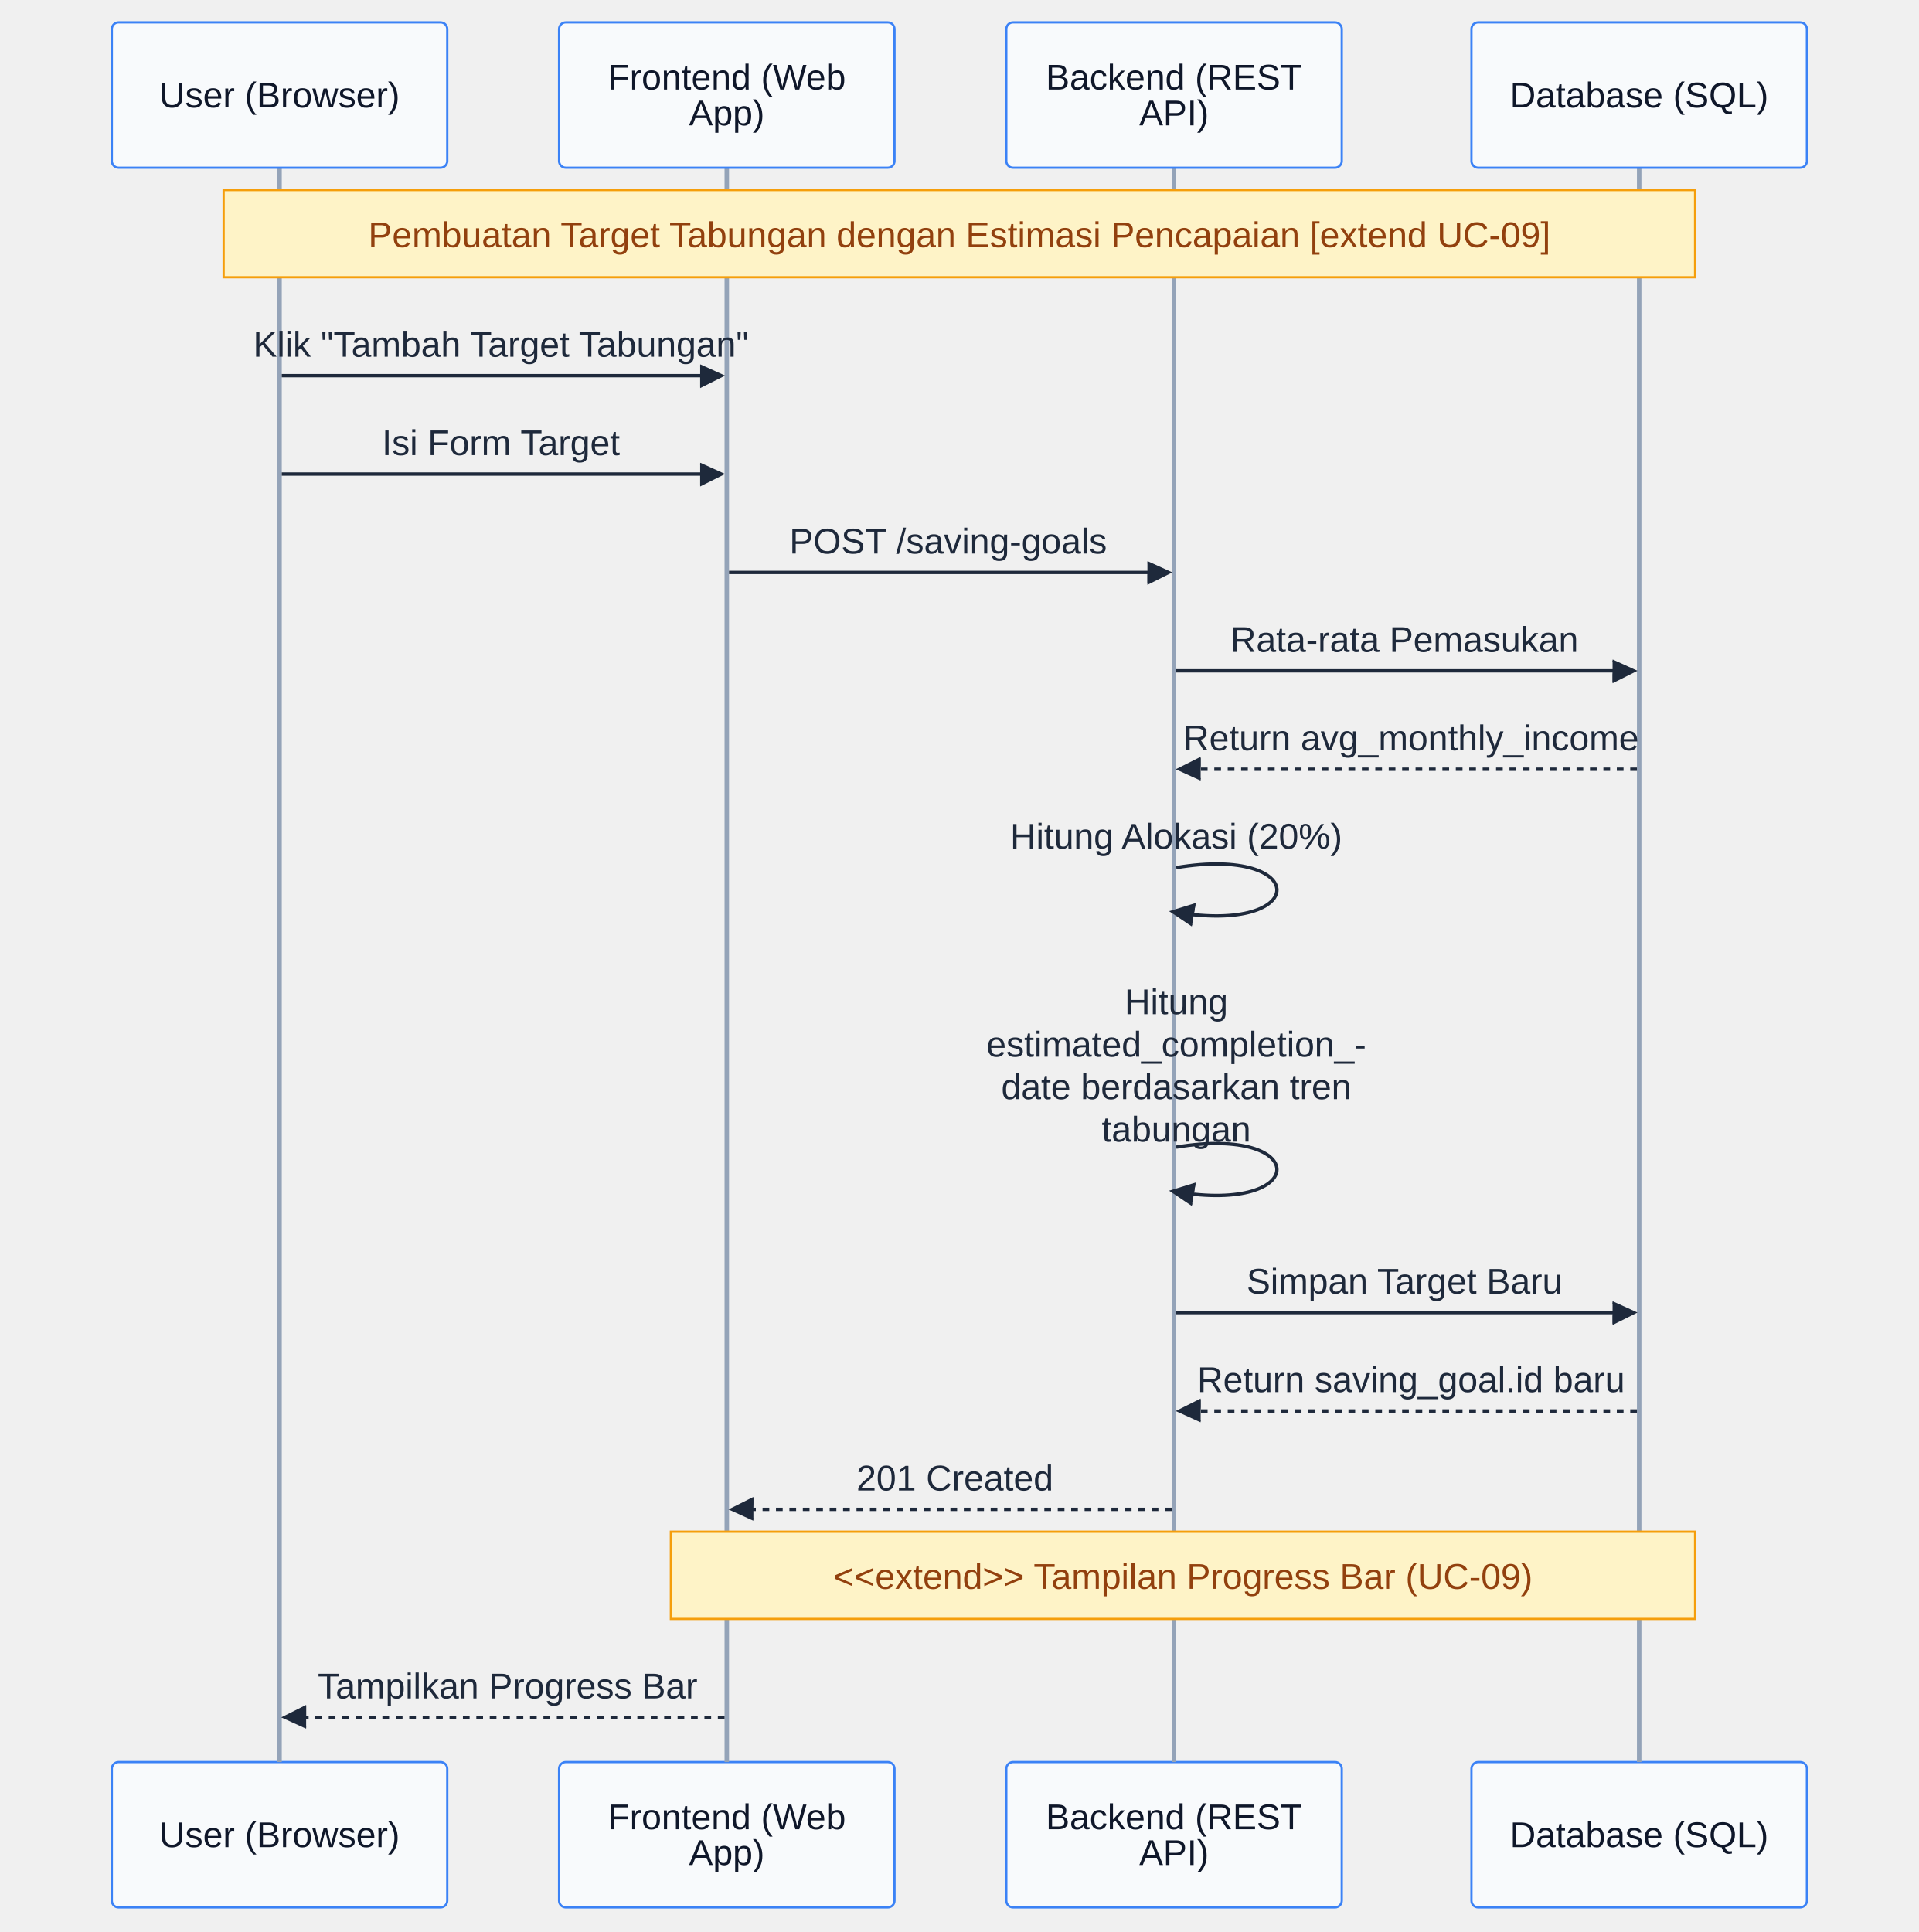
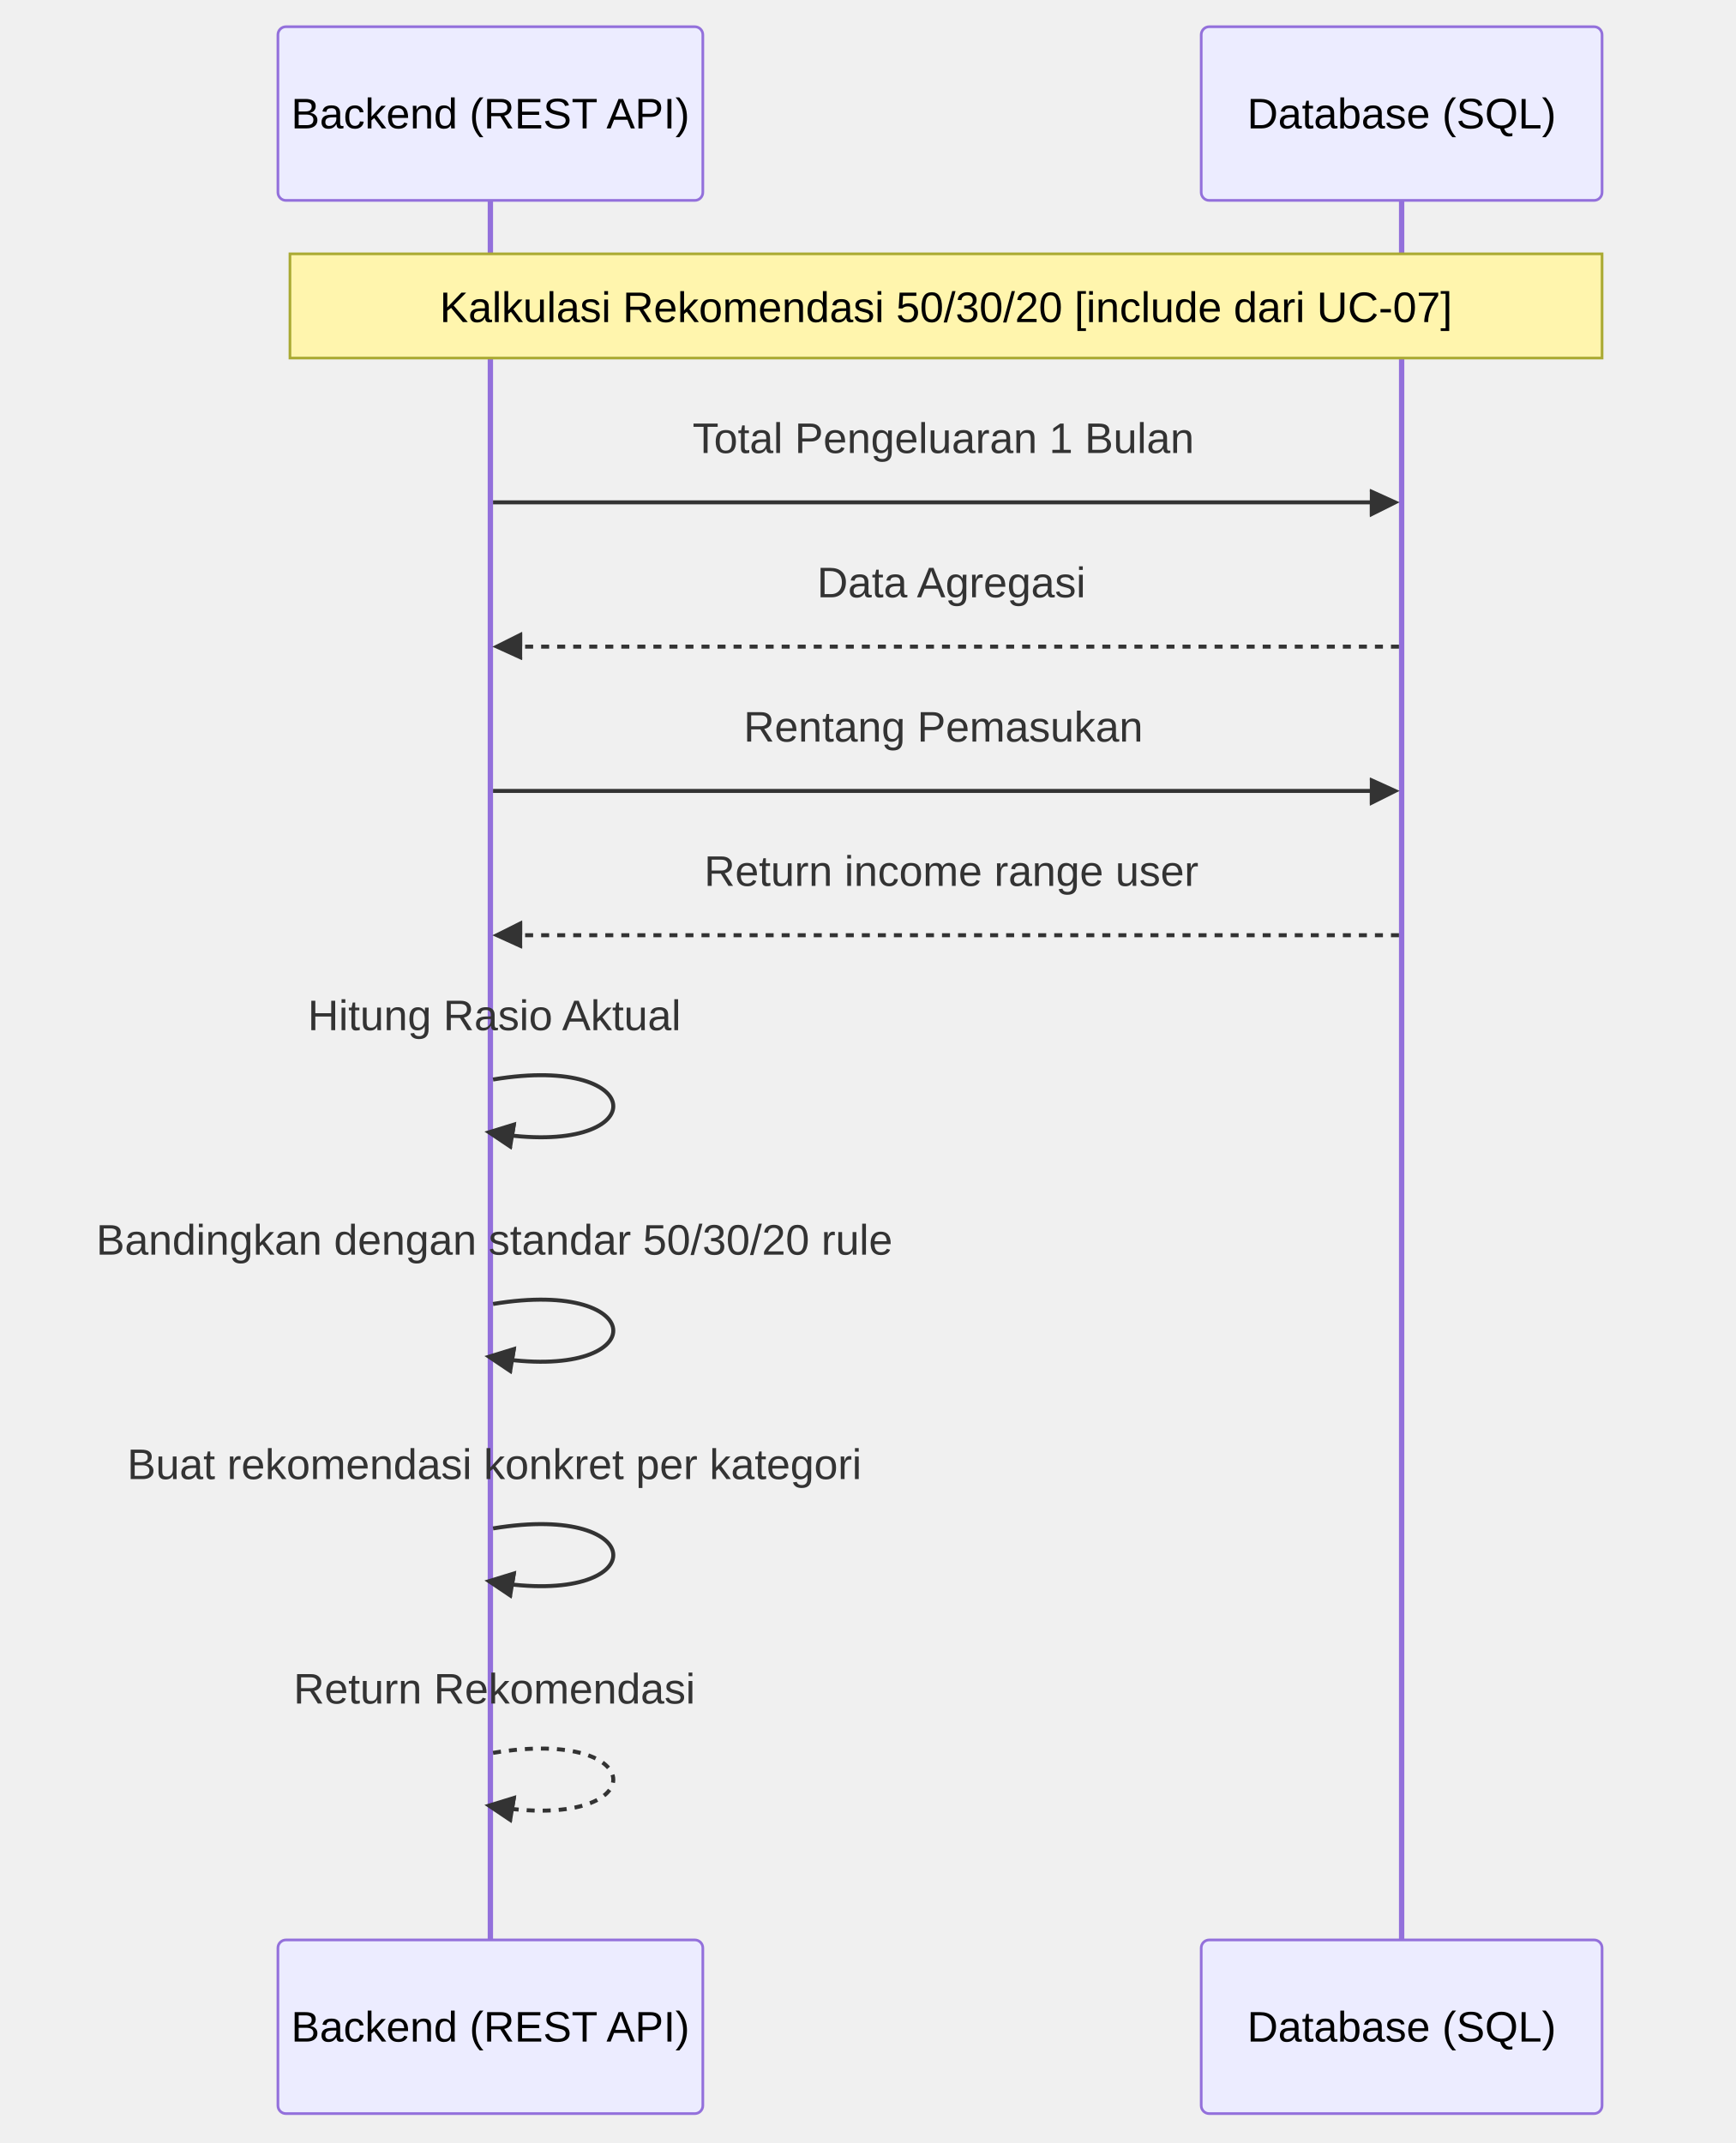
- <svg xmlns="http://www.w3.org/2000/svg" id="my-svg" width="100%" style="max-width: 858px; background-color: transparent;" viewBox="-50 -10 858 864" role="graphics-document document" aria-roledescription="sequence">
+ <svg xmlns="http://www.w3.org/2000/svg" id="my-svg" width="649.5" style="max-width: 649.5px; background-color: transparent;" viewBox="-104 -10 649.5 802" role="graphics-document document" aria-roledescription="sequence">
  <g>
-     <rect x="608" y="778" fill="#eaeaea" stroke="#666" width="150" height="65" name="DB" rx="3" ry="3" class="actor actor-bottom" />
-     <text x="683" y="810.5" dominant-baseline="central" alignment-baseline="central" class="actor actor-box" style="text-anchor: middle; font-size: 16px; font-weight: 400;">
-       <tspan x="683" dy="0">Database (SQL)</tspan>
+     <rect x="345.5" y="716" fill="#eaeaea" stroke="#666" width="150" height="65" name="DB" rx="3" ry="3" class="actor actor-bottom" />
+     <text x="420.5" y="748.5" dominant-baseline="central" alignment-baseline="central" class="actor actor-box" style="text-anchor: middle; font-size: 16px; font-weight: 400;">
+       <tspan x="420.5" dy="0">Database (SQL)</tspan>
    </text>
  </g>
  <g>
-     <rect x="400" y="778" fill="#eaeaea" stroke="#666" width="150" height="65" name="Server" rx="3" ry="3" class="actor actor-bottom" />
-     <text x="475" y="810.5" dominant-baseline="central" alignment-baseline="central" class="actor actor-box" style="text-anchor: middle; font-size: 16px; font-weight: 400;">
-       <tspan x="475" dy="-8">Backend (REST</tspan>
-     </text>
-     <text x="475" y="810.5" dominant-baseline="central" alignment-baseline="central" class="actor actor-box" style="text-anchor: middle; font-size: 16px; font-weight: 400;">
-       <tspan x="475" dy="8">API)</tspan>
+     <rect x="0" y="716" fill="#eaeaea" stroke="#666" width="159" height="65" name="Server" rx="3" ry="3" class="actor actor-bottom" />
+     <text x="79.5" y="748.5" dominant-baseline="central" alignment-baseline="central" class="actor actor-box" style="text-anchor: middle; font-size: 16px; font-weight: 400;">
+       <tspan x="79.5" dy="0">Backend (REST API)</tspan>
    </text>
  </g>
  <g>
-     <rect x="200" y="778" fill="#eaeaea" stroke="#666" width="150" height="65" name="UI" rx="3" ry="3" class="actor actor-bottom" />
-     <text x="275" y="810.5" dominant-baseline="central" alignment-baseline="central" class="actor actor-box" style="text-anchor: middle; font-size: 16px; font-weight: 400;">
-       <tspan x="275" dy="-8">Frontend (Web</tspan>
-     </text>
-     <text x="275" y="810.5" dominant-baseline="central" alignment-baseline="central" class="actor actor-box" style="text-anchor: middle; font-size: 16px; font-weight: 400;">
-       <tspan x="275" dy="8">App)</tspan>
-     </text>
-   </g>
-   <g>
-     <rect x="0" y="778" fill="#eaeaea" stroke="#666" width="150" height="65" name="User" rx="3" ry="3" class="actor actor-bottom" />
-     <text x="75" y="810.5" dominant-baseline="central" alignment-baseline="central" class="actor actor-box" style="text-anchor: middle; font-size: 16px; font-weight: 400;">
-       <tspan x="75" dy="0">User (Browser)</tspan>
-     </text>
-   </g>
-   <g>
-     <line id="actor3" x1="683" y1="65" x2="683" y2="778" class="actor-line 200" stroke-width="0.5px" stroke="#999" name="DB" data-et="life-line" data-id="DB" />
-     <g id="root-3" data-et="participant" data-type="participant" data-id="DB">
-       <rect x="608" y="0" fill="#eaeaea" stroke="#666" width="150" height="65" name="DB" rx="3" ry="3" class="actor actor-top" />
-       <text x="683" y="32.5" dominant-baseline="central" alignment-baseline="central" class="actor actor-box" style="text-anchor: middle; font-size: 16px; font-weight: 400;">
-         <tspan x="683" dy="0">Database (SQL)</tspan>
+     <line id="actor1" x1="420.5" y1="65" x2="420.5" y2="716" class="actor-line 200" stroke-width="0.5px" stroke="#999" name="DB" data-et="life-line" data-id="DB" />
+     <g id="root-1" data-et="participant" data-type="participant" data-id="DB">
+       <rect x="345.5" y="0" fill="#eaeaea" stroke="#666" width="150" height="65" name="DB" rx="3" ry="3" class="actor actor-top" />
+       <text x="420.5" y="32.5" dominant-baseline="central" alignment-baseline="central" class="actor actor-box" style="text-anchor: middle; font-size: 16px; font-weight: 400;">
+         <tspan x="420.5" dy="0">Database (SQL)</tspan>
      </text>
    </g>
  </g>
  <g>
-     <line id="actor2" x1="475" y1="65" x2="475" y2="778" class="actor-line 200" stroke-width="0.5px" stroke="#999" name="Server" data-et="life-line" data-id="Server" />
-     <g id="root-2" data-et="participant" data-type="participant" data-id="Server">
-       <rect x="400" y="0" fill="#eaeaea" stroke="#666" width="150" height="65" name="Server" rx="3" ry="3" class="actor actor-top" />
-       <text x="475" y="32.5" dominant-baseline="central" alignment-baseline="central" class="actor actor-box" style="text-anchor: middle; font-size: 16px; font-weight: 400;">
-         <tspan x="475" dy="-8">Backend (REST</tspan>
-       </text>
-       <text x="475" y="32.5" dominant-baseline="central" alignment-baseline="central" class="actor actor-box" style="text-anchor: middle; font-size: 16px; font-weight: 400;">
-         <tspan x="475" dy="8">API)</tspan>
+     <line id="actor0" x1="79.5" y1="65" x2="79.5" y2="716" class="actor-line 200" stroke-width="0.5px" stroke="#999" name="Server" data-et="life-line" data-id="Server" />
+     <g id="root-0" data-et="participant" data-type="participant" data-id="Server">
+       <rect x="0" y="0" fill="#eaeaea" stroke="#666" width="159" height="65" name="Server" rx="3" ry="3" class="actor actor-top" />
+       <text x="79.5" y="32.5" dominant-baseline="central" alignment-baseline="central" class="actor actor-box" style="text-anchor: middle; font-size: 16px; font-weight: 400;">
+         <tspan x="79.5" dy="0">Backend (REST API)</tspan>
      </text>
    </g>
  </g>
-   <g>
-     <line id="actor1" x1="275" y1="65" x2="275" y2="778" class="actor-line 200" stroke-width="0.5px" stroke="#999" name="UI" data-et="life-line" data-id="UI" />
-     <g id="root-1" data-et="participant" data-type="participant" data-id="UI">
-       <rect x="200" y="0" fill="#eaeaea" stroke="#666" width="150" height="65" name="UI" rx="3" ry="3" class="actor actor-top" />
-       <text x="275" y="32.5" dominant-baseline="central" alignment-baseline="central" class="actor actor-box" style="text-anchor: middle; font-size: 16px; font-weight: 400;">
-         <tspan x="275" dy="-8">Frontend (Web</tspan>
-       </text>
-       <text x="275" y="32.5" dominant-baseline="central" alignment-baseline="central" class="actor actor-box" style="text-anchor: middle; font-size: 16px; font-weight: 400;">
-         <tspan x="275" dy="8">App)</tspan>
-       </text>
-     </g>
-   </g>
-   <g>
-     <line id="actor0" x1="75" y1="65" x2="75" y2="778" class="actor-line 200" stroke-width="0.5px" stroke="#999" name="User" data-et="life-line" data-id="User" />
-     <g id="root-0" data-et="participant" data-type="participant" data-id="User">
-       <rect x="0" y="0" fill="#eaeaea" stroke="#666" width="150" height="65" name="User" rx="3" ry="3" class="actor actor-top" />
-       <text x="75" y="32.5" dominant-baseline="central" alignment-baseline="central" class="actor actor-box" style="text-anchor: middle; font-size: 16px; font-weight: 400;">
-         <tspan x="75" dy="0">User (Browser)</tspan>
-       </text>
-     </g>
-   </g>
-   <style>#my-svg{font-family:"trebuchet ms",verdana,arial,sans-serif;font-size:16px;fill:#333;}@keyframes edge-animation-frame{from{stroke-dashoffset:0;}}@keyframes dash{to{stroke-dashoffset:0;}}#my-svg .edge-animation-slow{stroke-dasharray:9,5!important;stroke-dashoffset:900;animation:dash 50s linear infinite;stroke-linecap:round;}#my-svg .edge-animation-fast{stroke-dasharray:9,5!important;stroke-dashoffset:900;animation:dash 20s linear infinite;stroke-linecap:round;}#my-svg .error-icon{fill:#552222;}#my-svg .error-text{fill:#552222;stroke:#552222;}#my-svg .edge-thickness-normal{stroke-width:1px;}#my-svg .edge-thickness-thick{stroke-width:3.5px;}#my-svg .edge-pattern-solid{stroke-dasharray:0;}#my-svg .edge-thickness-invisible{stroke-width:0;fill:none;}#my-svg .edge-pattern-dashed{stroke-dasharray:3;}#my-svg .edge-pattern-dotted{stroke-dasharray:2;}#my-svg .marker{fill:#64748b;stroke:#64748b;}#my-svg .marker.cross{stroke:#64748b;}#my-svg svg{font-family:"trebuchet ms",verdana,arial,sans-serif;font-size:16px;}#my-svg p{margin:0;}#my-svg .actor{stroke:#3b82f6;fill:#f8fafc;stroke-width:1;}#my-svg rect.actor.outer-path[data-look="neo"]{filter:drop-shadow(1px 2px 2px rgba(185, 185, 185, 1));}#my-svg rect.note[data-look="neo"]{stroke:#f59e0b;fill:#fef3c7;filter:drop-shadow(1px 2px 2px rgba(185, 185, 185, 1));}#my-svg text.actor&gt;tspan{fill:#0f172a;stroke:none;}#my-svg .actor-line{stroke:#94a3b8;}#my-svg .innerArc{stroke-width:1.5;stroke-dasharray:none;}#my-svg .messageLine0{stroke-width:1.5;stroke-dasharray:none;stroke:#1e293b;}#my-svg .messageLine1{stroke-width:1.5;stroke-dasharray:2,2;stroke:#1e293b;}#my-svg [id$="-arrowhead"] path{fill:#1e293b;stroke:#1e293b;}#my-svg .sequenceNumber{fill:white;}#my-svg [id$="-sequencenumber"]{fill:#1e293b;}#my-svg [id$="-crosshead"] path{fill:#1e293b;stroke:#1e293b;}#my-svg .messageText{fill:#1e293b;stroke:none;}#my-svg .labelBox{stroke:#cbd5e1;fill:#f1f5f9;filter:none;}#my-svg .labelText,#my-svg .labelText&gt;tspan{fill:#334155;stroke:none;}#my-svg .loopText,#my-svg .loopText&gt;tspan{fill:#334155;stroke:none;}#my-svg .loopLine{stroke-width:2px;stroke-dasharray:2,2;stroke:#cbd5e1;fill:#cbd5e1;}#my-svg .note{stroke:#f59e0b;fill:#fef3c7;}#my-svg .noteText,#my-svg .noteText&gt;tspan{fill:#92400e;stroke:none;font-weight:normal;}#my-svg .activation0{fill:#ede9fe;stroke:#7c3aed;}#my-svg .activation1{fill:#ede9fe;stroke:#7c3aed;}#my-svg .activation2{fill:#ede9fe;stroke:#7c3aed;}#my-svg .actorPopupMenu{position:absolute;}#my-svg .actorPopupMenuPanel{position:absolute;fill:#f8fafc;box-shadow:0px 8px 16px 0px rgba(0,0,0,0.2);filter:drop-shadow(3px 5px 2px rgb(0 0 0 / 0.4));}#my-svg .actor-man circle,#my-svg line{fill:#f8fafc;stroke-width:2px;}#my-svg g rect.rect{filter:drop-shadow(1px 2px 2px rgba(185, 185, 185, 1));stroke:#9370DB;}#my-svg .node .neo-node{stroke:#9370DB;}#my-svg [data-look="neo"].node rect,#my-svg [data-look="neo"].cluster rect,#my-svg [data-look="neo"].node polygon{stroke:#9370DB;filter:drop-shadow(1px 2px 2px rgba(185, 185, 185, 1));}#my-svg [data-look="neo"].node path{stroke:#9370DB;stroke-width:1px;}#my-svg [data-look="neo"].node .outer-path{filter:drop-shadow(1px 2px 2px rgba(185, 185, 185, 1));}#my-svg [data-look="neo"].node .neo-line path{stroke:#9370DB;filter:none;}#my-svg [data-look="neo"].node circle{stroke:#9370DB;filter:drop-shadow(1px 2px 2px rgba(185, 185, 185, 1));}#my-svg [data-look="neo"].node circle .state-start{fill:#000000;}#my-svg [data-look="neo"].icon-shape .icon{fill:#9370DB;filter:drop-shadow(1px 2px 2px rgba(185, 185, 185, 1));}#my-svg [data-look="neo"].icon-shape .icon-neo path{stroke:#9370DB;filter:drop-shadow(1px 2px 2px rgba(185, 185, 185, 1));}#my-svg :root{--mermaid-font-family:"trebuchet ms",verdana,arial,sans-serif;}</style>
+   <style>#my-svg{font-family:"trebuchet ms",verdana,arial,sans-serif;font-size:16px;fill:#333;}@keyframes edge-animation-frame{from{stroke-dashoffset:0;}}@keyframes dash{to{stroke-dashoffset:0;}}#my-svg .edge-animation-slow{stroke-dasharray:9,5!important;stroke-dashoffset:900;animation:dash 50s linear infinite;stroke-linecap:round;}#my-svg .edge-animation-fast{stroke-dasharray:9,5!important;stroke-dashoffset:900;animation:dash 20s linear infinite;stroke-linecap:round;}#my-svg .error-icon{fill:#552222;}#my-svg .error-text{fill:#552222;stroke:#552222;}#my-svg .edge-thickness-normal{stroke-width:1px;}#my-svg .edge-thickness-thick{stroke-width:3.5px;}#my-svg .edge-pattern-solid{stroke-dasharray:0;}#my-svg .edge-thickness-invisible{stroke-width:0;fill:none;}#my-svg .edge-pattern-dashed{stroke-dasharray:3;}#my-svg .edge-pattern-dotted{stroke-dasharray:2;}#my-svg .marker{fill:#333333;stroke:#333333;}#my-svg .marker.cross{stroke:#333333;}#my-svg svg{font-family:"trebuchet ms",verdana,arial,sans-serif;font-size:16px;}#my-svg p{margin:0;}#my-svg .actor{stroke:#9370DB;fill:#ECECFF;stroke-width:1;}#my-svg rect.actor.outer-path[data-look="neo"]{filter:drop-shadow(1px 2px 2px rgba(185, 185, 185, 1));}#my-svg rect.note[data-look="neo"]{stroke:#aaaa33;fill:#fff5ad;filter:drop-shadow(1px 2px 2px rgba(185, 185, 185, 1));}#my-svg text.actor&gt;tspan{fill:black;stroke:none;}#my-svg .actor-line{stroke:#9370DB;}#my-svg .innerArc{stroke-width:1.5;stroke-dasharray:none;}#my-svg .messageLine0{stroke-width:1.5;stroke-dasharray:none;stroke:#333;}#my-svg .messageLine1{stroke-width:1.5;stroke-dasharray:2,2;stroke:#333;}#my-svg [id$="-arrowhead"] path{fill:#333;stroke:#333;}#my-svg .sequenceNumber{fill:white;}#my-svg [id$="-sequencenumber"]{fill:#333;}#my-svg [id$="-crosshead"] path{fill:#333;stroke:#333;}#my-svg .messageText{fill:#333;stroke:none;}#my-svg .labelBox{stroke:#9370DB;fill:#ECECFF;filter:none;}#my-svg .labelText,#my-svg .labelText&gt;tspan{fill:black;stroke:none;}#my-svg .loopText,#my-svg .loopText&gt;tspan{fill:#991b1b;stroke:none;}#my-svg .loopLine{stroke-width:2px;stroke-dasharray:2,2;stroke:#9370DB;fill:#9370DB;}#my-svg .note{stroke:#aaaa33;fill:#fff5ad;}#my-svg .noteText,#my-svg .noteText&gt;tspan{fill:black;stroke:none;font-weight:normal;}#my-svg .activation0{fill:#f4f4f4;stroke:#666;}#my-svg .activation1{fill:#f4f4f4;stroke:#666;}#my-svg .activation2{fill:#f4f4f4;stroke:#666;}#my-svg .actorPopupMenu{position:absolute;}#my-svg .actorPopupMenuPanel{position:absolute;fill:#ECECFF;box-shadow:0px 8px 16px 0px rgba(0,0,0,0.2);filter:drop-shadow(3px 5px 2px rgb(0 0 0 / 0.4));}#my-svg .actor-man circle,#my-svg line{fill:#ECECFF;stroke-width:2px;}#my-svg g rect.rect{filter:drop-shadow(1px 2px 2px rgba(185, 185, 185, 1));stroke:#9370DB;}#my-svg .node .neo-node{stroke:#9370DB;}#my-svg [data-look="neo"].node rect,#my-svg [data-look="neo"].cluster rect,#my-svg [data-look="neo"].node polygon{stroke:#9370DB;filter:drop-shadow(1px 2px 2px rgba(185, 185, 185, 1));}#my-svg [data-look="neo"].node path{stroke:#9370DB;stroke-width:1px;}#my-svg [data-look="neo"].node .outer-path{filter:drop-shadow(1px 2px 2px rgba(185, 185, 185, 1));}#my-svg [data-look="neo"].node .neo-line path{stroke:#9370DB;filter:none;}#my-svg [data-look="neo"].node circle{stroke:#9370DB;filter:drop-shadow(1px 2px 2px rgba(185, 185, 185, 1));}#my-svg [data-look="neo"].node circle .state-start{fill:#000000;}#my-svg [data-look="neo"].icon-shape .icon{fill:#9370DB;filter:drop-shadow(1px 2px 2px rgba(185, 185, 185, 1));}#my-svg [data-look="neo"].icon-shape .icon-neo path{stroke:#9370DB;filter:drop-shadow(1px 2px 2px rgba(185, 185, 185, 1));}#my-svg :root{--mermaid-font-family:"trebuchet ms",verdana,arial,sans-serif;}</style>
  <g />
  <defs>
    <symbol id="my-svg-computer" width="24" height="24">
      <path transform="scale(.5)" d="M2 2v13h20v-13h-20zm18 11h-16v-9h16v9zm-10.228 6l.466-1h3.524l.467 1h-4.457zm14.228 3h-24l2-6h2.104l-1.33 4h18.45l-1.297-4h2.073l2 6zm-5-10h-14v-7h14v7z" />
    </symbol>
  </defs>
  <defs>
    <symbol id="my-svg-database" fill-rule="evenodd" clip-rule="evenodd">
      <path transform="scale(.5)" d="M12.258.001l.256.004.255.005.253.008.251.01.249.012.247.015.246.016.242.019.241.02.239.023.236.024.233.027.231.028.229.031.225.032.223.034.22.036.217.038.214.04.211.041.208.043.205.045.201.046.198.048.194.05.191.051.187.053.183.054.18.056.175.057.172.059.168.06.163.061.16.063.155.064.15.066.074.033.073.033.071.034.07.034.069.035.068.035.067.035.066.035.064.036.064.036.062.036.06.036.06.037.058.037.058.037.055.038.055.038.053.038.052.038.051.039.05.039.048.039.047.039.045.04.044.04.043.04.041.04.04.041.039.041.037.041.036.041.034.041.033.042.032.042.03.042.029.042.027.042.026.043.024.043.023.043.021.043.02.043.018.044.017.043.015.044.013.044.012.044.011.045.009.044.007.045.006.045.004.045.002.045.001.045v17l-.001.045-.002.045-.004.045-.006.045-.007.045-.009.044-.011.045-.012.044-.013.044-.015.044-.017.043-.018.044-.02.043-.021.043-.023.043-.024.043-.026.043-.027.042-.029.042-.03.042-.032.042-.033.042-.034.041-.036.041-.037.041-.039.041-.04.041-.041.04-.043.04-.044.04-.045.04-.047.039-.048.039-.05.039-.051.039-.052.038-.053.038-.055.038-.055.038-.058.037-.058.037-.06.037-.06.036-.062.036-.064.036-.064.036-.066.035-.067.035-.068.035-.069.035-.07.034-.071.034-.073.033-.074.033-.15.066-.155.064-.16.063-.163.061-.168.06-.172.059-.175.057-.18.056-.183.054-.187.053-.191.051-.194.05-.198.048-.201.046-.205.045-.208.043-.211.041-.214.04-.217.038-.22.036-.223.034-.225.032-.229.031-.231.028-.233.027-.236.024-.239.023-.241.02-.242.019-.246.016-.247.015-.249.012-.251.01-.253.008-.255.005-.256.004-.258.001-.258-.001-.256-.004-.255-.005-.253-.008-.251-.01-.249-.012-.247-.015-.245-.016-.243-.019-.241-.02-.238-.023-.236-.024-.234-.027-.231-.028-.228-.031-.226-.032-.223-.034-.22-.036-.217-.038-.214-.04-.211-.041-.208-.043-.204-.045-.201-.046-.198-.048-.195-.05-.19-.051-.187-.053-.184-.054-.179-.056-.176-.057-.172-.059-.167-.06-.164-.061-.159-.063-.155-.064-.151-.066-.074-.033-.072-.033-.072-.034-.07-.034-.069-.035-.068-.035-.067-.035-.066-.035-.064-.036-.063-.036-.062-.036-.061-.036-.06-.037-.058-.037-.057-.037-.056-.038-.055-.038-.053-.038-.052-.038-.051-.039-.049-.039-.049-.039-.046-.039-.046-.04-.044-.04-.043-.04-.041-.04-.04-.041-.039-.041-.037-.041-.036-.041-.034-.041-.033-.042-.032-.042-.03-.042-.029-.042-.027-.042-.026-.043-.024-.043-.023-.043-.021-.043-.02-.043-.018-.044-.017-.043-.015-.044-.013-.044-.012-.044-.011-.045-.009-.044-.007-.045-.006-.045-.004-.045-.002-.045-.001-.045v-17l.001-.045.002-.045.004-.045.006-.045.007-.045.009-.044.011-.045.012-.044.013-.044.015-.044.017-.043.018-.044.02-.043.021-.043.023-.043.024-.043.026-.043.027-.042.029-.042.03-.042.032-.042.033-.042.034-.041.036-.041.037-.041.039-.041.04-.041.041-.04.043-.04.044-.04.046-.04.046-.039.049-.039.049-.039.051-.039.052-.038.053-.038.055-.038.056-.038.057-.037.058-.037.06-.037.061-.036.062-.036.063-.036.064-.036.066-.035.067-.035.068-.035.069-.035.07-.034.072-.034.072-.033.074-.033.151-.066.155-.064.159-.063.164-.061.167-.06.172-.059.176-.057.179-.056.184-.054.187-.053.19-.051.195-.05.198-.048.201-.046.204-.045.208-.043.211-.041.214-.04.217-.038.22-.036.223-.034.226-.032.228-.031.231-.028.234-.027.236-.024.238-.023.241-.02.243-.019.245-.016.247-.015.249-.012.251-.01.253-.008.255-.005.256-.004.258-.001.258.001zm-9.258 20.499v.01l.001.021.003.021.004.022.005.021.006.022.007.022.009.023.01.022.011.023.012.023.013.023.015.023.016.024.017.023.018.024.019.024.021.024.022.025.023.024.024.025.052.049.056.05.061.051.066.051.07.051.075.051.079.052.084.052.088.052.092.052.097.052.102.051.105.052.11.052.114.051.119.051.123.051.127.05.131.05.135.05.139.048.144.049.147.047.152.047.155.047.16.045.163.045.167.043.171.043.176.041.178.041.183.039.187.039.19.037.194.035.197.035.202.033.204.031.209.03.212.029.216.027.219.025.222.024.226.021.23.02.233.018.236.016.24.015.243.012.246.01.249.008.253.005.256.004.259.001.26-.001.257-.004.254-.005.25-.008.247-.011.244-.012.241-.014.237-.016.233-.018.231-.021.226-.021.224-.024.22-.026.216-.027.212-.028.21-.031.205-.031.202-.034.198-.034.194-.036.191-.037.187-.039.183-.04.179-.04.175-.042.172-.043.168-.044.163-.045.16-.046.155-.046.152-.047.148-.048.143-.049.139-.049.136-.05.131-.05.126-.05.123-.051.118-.052.114-.051.11-.052.106-.052.101-.052.096-.052.092-.052.088-.053.083-.051.079-.052.074-.052.07-.051.065-.051.06-.051.056-.05.051-.05.023-.024.023-.025.021-.024.02-.024.019-.024.018-.024.017-.024.015-.023.014-.024.013-.023.012-.023.01-.023.01-.022.008-.022.006-.022.006-.022.004-.022.004-.021.001-.021.001-.021v-4.127l-.077.055-.08.053-.083.054-.085.053-.087.052-.09.052-.093.051-.095.05-.097.05-.1.049-.102.049-.105.048-.106.047-.109.047-.111.046-.114.045-.115.045-.118.044-.12.043-.122.042-.124.042-.126.041-.128.04-.13.04-.132.038-.134.038-.135.037-.138.037-.139.035-.142.035-.143.034-.144.033-.147.032-.148.031-.15.03-.151.03-.153.029-.154.027-.156.027-.158.026-.159.025-.161.024-.162.023-.163.022-.165.021-.166.02-.167.019-.169.018-.169.017-.171.016-.173.015-.173.014-.175.013-.175.012-.177.011-.178.01-.179.008-.179.008-.181.006-.182.005-.182.004-.184.003-.184.002h-.37l-.184-.002-.184-.003-.182-.004-.182-.005-.181-.006-.179-.008-.179-.008-.178-.01-.176-.011-.176-.012-.175-.013-.173-.014-.172-.015-.171-.016-.17-.017-.169-.018-.167-.019-.166-.02-.165-.021-.163-.022-.162-.023-.161-.024-.159-.025-.157-.026-.156-.027-.155-.027-.153-.029-.151-.03-.15-.03-.148-.031-.146-.032-.145-.033-.143-.034-.141-.035-.14-.035-.137-.037-.136-.037-.134-.038-.132-.038-.13-.04-.128-.04-.126-.041-.124-.042-.122-.042-.12-.044-.117-.043-.116-.045-.113-.045-.112-.046-.109-.047-.106-.047-.105-.048-.102-.049-.1-.049-.097-.05-.095-.05-.093-.052-.09-.051-.087-.052-.085-.053-.083-.054-.08-.054-.077-.054v4.127zm0-5.654v.011l.001.021.003.021.004.021.005.022.006.022.007.022.009.022.01.022.011.023.012.023.013.023.015.024.016.023.017.024.018.024.019.024.021.024.022.024.023.025.024.024.052.05.056.05.061.05.066.051.07.051.075.052.079.051.084.052.088.052.092.052.097.052.102.052.105.052.11.051.114.051.119.052.123.05.127.051.131.05.135.049.139.049.144.048.147.048.152.047.155.046.16.045.163.045.167.044.171.042.176.042.178.04.183.04.187.038.19.037.194.036.197.034.202.033.204.032.209.03.212.028.216.027.219.025.222.024.226.022.23.02.233.018.236.016.24.014.243.012.246.01.249.008.253.006.256.003.259.001.26-.001.257-.003.254-.006.25-.008.247-.01.244-.012.241-.015.237-.016.233-.018.231-.02.226-.022.224-.024.22-.025.216-.027.212-.029.21-.03.205-.032.202-.033.198-.035.194-.036.191-.037.187-.039.183-.039.179-.041.175-.042.172-.043.168-.044.163-.045.16-.045.155-.047.152-.047.148-.048.143-.048.139-.05.136-.049.131-.05.126-.051.123-.051.118-.051.114-.052.11-.052.106-.052.101-.052.096-.052.092-.052.088-.052.083-.052.079-.052.074-.051.07-.052.065-.051.06-.05.056-.051.051-.049.023-.025.023-.024.021-.025.02-.024.019-.024.018-.024.017-.024.015-.023.014-.023.013-.024.012-.022.01-.023.01-.023.008-.022.006-.022.006-.022.004-.021.004-.022.001-.021.001-.021v-4.139l-.077.054-.08.054-.083.054-.085.052-.087.053-.09.051-.093.051-.095.051-.097.05-.1.049-.102.049-.105.048-.106.047-.109.047-.111.046-.114.045-.115.044-.118.044-.12.044-.122.042-.124.042-.126.041-.128.04-.13.039-.132.039-.134.038-.135.037-.138.036-.139.036-.142.035-.143.033-.144.033-.147.033-.148.031-.15.03-.151.03-.153.028-.154.028-.156.027-.158.026-.159.025-.161.024-.162.023-.163.022-.165.021-.166.02-.167.019-.169.018-.169.017-.171.016-.173.015-.173.014-.175.013-.175.012-.177.011-.178.009-.179.009-.179.007-.181.007-.182.005-.182.004-.184.003-.184.002h-.37l-.184-.002-.184-.003-.182-.004-.182-.005-.181-.007-.179-.007-.179-.009-.178-.009-.176-.011-.176-.012-.175-.013-.173-.014-.172-.015-.171-.016-.17-.017-.169-.018-.167-.019-.166-.02-.165-.021-.163-.022-.162-.023-.161-.024-.159-.025-.157-.026-.156-.027-.155-.028-.153-.028-.151-.03-.15-.03-.148-.031-.146-.033-.145-.033-.143-.033-.141-.035-.14-.036-.137-.036-.136-.037-.134-.038-.132-.039-.13-.039-.128-.04-.126-.041-.124-.042-.122-.043-.12-.043-.117-.044-.116-.044-.113-.046-.112-.046-.109-.046-.106-.047-.105-.048-.102-.049-.1-.049-.097-.05-.095-.051-.093-.051-.09-.051-.087-.053-.085-.052-.083-.054-.08-.054-.077-.054v4.139zm0-5.666v.011l.001.02.003.022.004.021.005.022.006.021.007.022.009.023.01.022.011.023.012.023.013.023.015.023.016.024.017.024.018.023.019.024.021.025.022.024.023.024.024.025.052.05.056.05.061.05.066.051.07.051.075.052.079.051.084.052.088.052.092.052.097.052.102.052.105.051.11.052.114.051.119.051.123.051.127.05.131.05.135.05.139.049.144.048.147.048.152.047.155.046.16.045.163.045.167.043.171.043.176.042.178.04.183.04.187.038.19.037.194.036.197.034.202.033.204.032.209.03.212.028.216.027.219.025.222.024.226.021.23.02.233.018.236.017.24.014.243.012.246.01.249.008.253.006.256.003.259.001.26-.001.257-.003.254-.006.25-.008.247-.01.244-.013.241-.014.237-.016.233-.018.231-.02.226-.022.224-.024.22-.025.216-.027.212-.029.21-.03.205-.032.202-.033.198-.035.194-.036.191-.037.187-.039.183-.039.179-.041.175-.042.172-.043.168-.044.163-.045.16-.045.155-.047.152-.047.148-.048.143-.049.139-.049.136-.049.131-.051.126-.05.123-.051.118-.052.114-.051.11-.052.106-.052.101-.052.096-.052.092-.052.088-.052.083-.052.079-.052.074-.052.07-.051.065-.051.06-.051.056-.05.051-.049.023-.025.023-.025.021-.024.02-.024.019-.024.018-.024.017-.024.015-.023.014-.024.013-.023.012-.023.01-.022.01-.023.008-.022.006-.022.006-.022.004-.022.004-.021.001-.021.001-.021v-4.153l-.077.054-.08.054-.083.053-.085.053-.087.053-.09.051-.093.051-.095.051-.097.05-.1.049-.102.048-.105.048-.106.048-.109.046-.111.046-.114.046-.115.044-.118.044-.12.043-.122.043-.124.042-.126.041-.128.04-.13.039-.132.039-.134.038-.135.037-.138.036-.139.036-.142.034-.143.034-.144.033-.147.032-.148.032-.15.03-.151.03-.153.028-.154.028-.156.027-.158.026-.159.024-.161.024-.162.023-.163.023-.165.021-.166.02-.167.019-.169.018-.169.017-.171.016-.173.015-.173.014-.175.013-.175.012-.177.01-.178.01-.179.009-.179.007-.181.006-.182.006-.182.004-.184.003-.184.001-.185.001-.185-.001-.184-.001-.184-.003-.182-.004-.182-.006-.181-.006-.179-.007-.179-.009-.178-.01-.176-.01-.176-.012-.175-.013-.173-.014-.172-.015-.171-.016-.17-.017-.169-.018-.167-.019-.166-.02-.165-.021-.163-.023-.162-.023-.161-.024-.159-.024-.157-.026-.156-.027-.155-.028-.153-.028-.151-.03-.15-.03-.148-.032-.146-.032-.145-.033-.143-.034-.141-.034-.14-.036-.137-.036-.136-.037-.134-.038-.132-.039-.13-.039-.128-.041-.126-.041-.124-.041-.122-.043-.12-.043-.117-.044-.116-.044-.113-.046-.112-.046-.109-.046-.106-.048-.105-.048-.102-.048-.1-.05-.097-.049-.095-.051-.093-.051-.09-.052-.087-.052-.085-.053-.083-.053-.08-.054-.077-.054v4.153zm8.74-8.179l-.257.004-.254.005-.25.008-.247.011-.244.012-.241.014-.237.016-.233.018-.231.021-.226.022-.224.023-.22.026-.216.027-.212.028-.21.031-.205.032-.202.033-.198.034-.194.036-.191.038-.187.038-.183.04-.179.041-.175.042-.172.043-.168.043-.163.045-.16.046-.155.046-.152.048-.148.048-.143.048-.139.049-.136.05-.131.05-.126.051-.123.051-.118.051-.114.052-.11.052-.106.052-.101.052-.096.052-.092.052-.088.052-.083.052-.079.052-.074.051-.07.052-.065.051-.06.05-.056.05-.051.05-.023.025-.023.024-.021.024-.02.025-.019.024-.018.024-.017.023-.015.024-.014.023-.013.023-.012.023-.01.023-.01.022-.008.022-.006.023-.006.021-.004.022-.004.021-.001.021-.001.021.001.021.001.021.004.021.004.022.006.021.006.023.008.022.01.022.01.023.012.023.013.023.014.023.015.024.017.023.018.024.019.024.02.025.021.024.023.024.023.025.051.05.056.05.06.05.065.051.07.052.074.051.079.052.083.052.088.052.092.052.096.052.101.052.106.052.11.052.114.052.118.051.123.051.126.051.131.05.136.05.139.049.143.048.148.048.152.048.155.046.16.046.163.045.168.043.172.043.175.042.179.041.183.04.187.038.191.038.194.036.198.034.202.033.205.032.21.031.212.028.216.027.22.026.224.023.226.022.231.021.233.018.237.016.241.014.244.012.247.011.25.008.254.005.257.004.26.001.26-.001.257-.004.254-.005.25-.008.247-.011.244-.012.241-.014.237-.016.233-.018.231-.021.226-.022.224-.023.22-.026.216-.027.212-.028.21-.031.205-.032.202-.033.198-.034.194-.036.191-.038.187-.038.183-.04.179-.041.175-.042.172-.043.168-.043.163-.045.16-.046.155-.046.152-.048.148-.048.143-.048.139-.049.136-.05.131-.05.126-.051.123-.051.118-.051.114-.052.11-.052.106-.052.101-.052.096-.052.092-.052.088-.052.083-.052.079-.052.074-.051.07-.052.065-.051.06-.05.056-.05.051-.05.023-.025.023-.024.021-.024.02-.025.019-.024.018-.024.017-.023.015-.024.014-.023.013-.023.012-.023.01-.023.01-.022.008-.022.006-.023.006-.021.004-.022.004-.021.001-.021.001-.021-.001-.021-.001-.021-.004-.021-.004-.022-.006-.021-.006-.023-.008-.022-.01-.022-.01-.023-.012-.023-.013-.023-.014-.023-.015-.024-.017-.023-.018-.024-.019-.024-.02-.025-.021-.024-.023-.024-.023-.025-.051-.05-.056-.05-.06-.05-.065-.051-.07-.052-.074-.051-.079-.052-.083-.052-.088-.052-.092-.052-.096-.052-.101-.052-.106-.052-.11-.052-.114-.052-.118-.051-.123-.051-.126-.051-.131-.05-.136-.05-.139-.049-.143-.048-.148-.048-.152-.048-.155-.046-.16-.046-.163-.045-.168-.043-.172-.043-.175-.042-.179-.041-.183-.04-.187-.038-.191-.038-.194-.036-.198-.034-.202-.033-.205-.032-.21-.031-.212-.028-.216-.027-.22-.026-.224-.023-.226-.022-.231-.021-.233-.018-.237-.016-.241-.014-.244-.012-.247-.011-.25-.008-.254-.005-.257-.004-.26-.001-.26.001z" />
    </symbol>
  </defs>
  <defs>
    <symbol id="my-svg-clock" width="24" height="24">
      <path transform="scale(.5)" d="M12 2c5.514 0 10 4.486 10 10s-4.486 10-10 10-10-4.486-10-10 4.486-10 10-10zm0-2c-6.627 0-12 5.373-12 12s5.373 12 12 12 12-5.373 12-12-5.373-12-12-12zm5.848 12.459c.202.038.202.333.001.372-1.907.361-6.045 1.111-6.547 1.111-.719 0-1.301-.582-1.301-1.301 0-.512.77-5.447 1.125-7.445.034-.192.312-.181.343.014l.985 6.238 5.394 1.011z" />
    </symbol>
  </defs>
  <defs>
    <marker id="my-svg-arrowhead" refX="7.9" refY="5" markerUnits="userSpaceOnUse" markerWidth="12" markerHeight="12" orient="auto-start-reverse">
      <path d="M -1 0 L 10 5 L 0 10 z" />
    </marker>
  </defs>
  <defs>
    <marker id="my-svg-crosshead" markerWidth="15" markerHeight="8" orient="auto" refX="4" refY="4.5">
      <path fill="none" stroke="#000000" stroke-width="1pt" d="M 1,2 L 6,7 M 6,2 L 1,7" style="stroke-dasharray: 0, 0;" />
    </marker>
  </defs>
  <defs>
    <marker id="my-svg-filled-head" refX="15.5" refY="7" markerWidth="20" markerHeight="28" orient="auto">
      <path d="M 18,7 L9,13 L14,7 L9,1 Z" />
    </marker>
  </defs>
  <defs>
    <marker id="my-svg-sequencenumber" refX="15" refY="15" markerWidth="60" markerHeight="40" orient="auto">
      <circle cx="15" cy="15" r="6" />
    </marker>
  </defs>
  <defs>
    <marker id="my-svg-solidTopArrowHead" refX="7.9" refY="7.25" markerUnits="userSpaceOnUse" markerWidth="12" markerHeight="12" orient="auto-start-reverse">
      <path d="M 0 0 L 10 8 L 0 8 z" />
    </marker>
  </defs>
  <defs>
    <marker id="my-svg-solidBottomArrowHead" refX="7.9" refY="0.75" markerUnits="userSpaceOnUse" markerWidth="12" markerHeight="12" orient="auto-start-reverse">
      <path d="M 0 0 L 10 0 L 0 8 z" />
    </marker>
  </defs>
  <defs>
    <marker id="my-svg-stickTopArrowHead" refX="7.5" refY="7" markerUnits="userSpaceOnUse" markerWidth="12" markerHeight="12" orient="auto-start-reverse">
      <path d="M 0 0 L 7 7" stroke="black" stroke-width="1.5" fill="none" />
    </marker>
  </defs>
  <defs>
    <marker id="my-svg-stickBottomArrowHead" refX="7.5" refY="0" markerUnits="userSpaceOnUse" markerWidth="12" markerHeight="12" orient="auto-start-reverse">
      <path d="M 0 7 L 7 0" stroke="black" stroke-width="1.5" fill="none" />
    </marker>
  </defs>
  <g data-et="note" data-id="i0">
-     <rect x="50" y="75" fill="#EDF2AE" stroke="#666" width="658" height="39" class="note" />
-     <text x="379" y="80" text-anchor="middle" dominant-baseline="middle" alignment-baseline="middle" class="noteText" dy="1em" style="font-size: 16px; font-weight: 400;">
-       <tspan x="379">Pembuatan Target Tabungan dengan Estimasi Pencapaian [extend UC-09]</tspan>
+     <rect x="4.5" y="85" fill="#EDF2AE" stroke="#666" width="491" height="39" class="note" />
+     <text x="250" y="90" text-anchor="middle" dominant-baseline="middle" alignment-baseline="middle" class="noteText" dy="1em" style="font-size: 16px; font-weight: 400;">
+       <tspan x="250">Kalkulasi Rekomendasi 50/30/20 [include dari UC-07]</tspan>
    </text>
  </g>
-   <g data-et="note" data-id="i11">
-     <rect x="250" y="675" fill="#EDF2AE" stroke="#666" width="458" height="39" class="note" />
-     <text x="479" y="680" text-anchor="middle" dominant-baseline="middle" alignment-baseline="middle" class="noteText" dy="1em" style="font-size: 16px; font-weight: 400;">
-       <tspan x="479">&lt;&lt;extend&gt;&gt; Tampilan Progress Bar (UC-09)</tspan>
-     </text>
-   </g>
-   <text x="174" y="129" text-anchor="middle" dominant-baseline="middle" alignment-baseline="middle" class="messageText" dy="1em" style="font-size: 16px; font-weight: 400;">Klik "Tambah Target Tabungan"</text>
-   <line x1="76" y1="158" x2="271" y2="158" class="messageLine0" data-et="message" data-id="i1" data-from="User" data-to="UI" stroke-width="2" stroke="none" marker-end="url(#my-svg-arrowhead)" style="fill: none;" />
-   <text x="174" y="173" text-anchor="middle" dominant-baseline="middle" alignment-baseline="middle" class="messageText" dy="1em" style="font-size: 16px; font-weight: 400;">Isi Form Target</text>
-   <line x1="76" y1="202" x2="271" y2="202" class="messageLine0" data-et="message" data-id="i2" data-from="User" data-to="UI" stroke-width="2" stroke="none" marker-end="url(#my-svg-arrowhead)" style="fill: none;" />
-   <text x="374" y="217" text-anchor="middle" dominant-baseline="middle" alignment-baseline="middle" class="messageText" dy="1em" style="font-size: 16px; font-weight: 400;">POST /saving-goals</text>
-   <line x1="276" y1="246" x2="471" y2="246" class="messageLine0" data-et="message" data-id="i3" data-from="UI" data-to="Server" stroke-width="2" stroke="none" marker-end="url(#my-svg-arrowhead)" style="fill: none;" />
-   <text x="578" y="261" text-anchor="middle" dominant-baseline="middle" alignment-baseline="middle" class="messageText" dy="1em" style="font-size: 16px; font-weight: 400;">Rata-rata Pemasukan</text>
-   <line x1="476" y1="290" x2="679" y2="290" class="messageLine0" data-et="message" data-id="i4" data-from="Server" data-to="DB" stroke-width="2" stroke="none" marker-end="url(#my-svg-arrowhead)" style="fill: none;" />
-   <text x="581" y="305" text-anchor="middle" dominant-baseline="middle" alignment-baseline="middle" class="messageText" dy="1em" style="font-size: 16px; font-weight: 400;">Return avg_monthly_income</text>
-   <line x1="682" y1="334" x2="479" y2="334" class="messageLine1" data-et="message" data-id="i5" data-from="DB" data-to="Server" stroke-width="2" stroke="none" marker-end="url(#my-svg-arrowhead)" style="stroke-dasharray: 3, 3; fill: none;" />
-   <text x="476" y="349" text-anchor="middle" dominant-baseline="middle" alignment-baseline="middle" class="messageText" dy="1em" style="font-size: 16px; font-weight: 400;">Hitung Alokasi (20%)</text>
-   <path d="M 476,378 C 536,368 536,408 476,398" class="messageLine0" data-et="message" data-id="i6" data-from="Server" data-to="Server" stroke-width="2" stroke="none" marker-end="url(#my-svg-arrowhead)" style="fill: none;" />
-   <text x="476" y="423" text-anchor="middle" dominant-baseline="middle" alignment-baseline="middle" class="messageText" dy="1em" style="font-size: 16px; font-weight: 400;">Hitung</text>
-   <text x="476" y="442" text-anchor="middle" dominant-baseline="middle" alignment-baseline="middle" class="messageText" dy="1em" style="font-size: 16px; font-weight: 400;">estimated_completion_-</text>
-   <text x="476" y="461" text-anchor="middle" dominant-baseline="middle" alignment-baseline="middle" class="messageText" dy="1em" style="font-size: 16px; font-weight: 400;">date berdasarkan tren</text>
-   <text x="476" y="480" text-anchor="middle" dominant-baseline="middle" alignment-baseline="middle" class="messageText" dy="1em" style="font-size: 16px; font-weight: 400;">tabungan</text>
-   <path d="M 476,503 C 536,493 536,533 476,523" class="messageLine0" data-et="message" data-id="i7" data-from="Server" data-to="Server" stroke-width="2" stroke="none" marker-end="url(#my-svg-arrowhead)" style="fill: none;" />
-   <text x="578" y="548" text-anchor="middle" dominant-baseline="middle" alignment-baseline="middle" class="messageText" dy="1em" style="font-size: 16px; font-weight: 400;">Simpan Target Baru</text>
-   <line x1="476" y1="577" x2="679" y2="577" class="messageLine0" data-et="message" data-id="i8" data-from="Server" data-to="DB" stroke-width="2" stroke="none" marker-end="url(#my-svg-arrowhead)" style="fill: none;" />
-   <text x="581" y="592" text-anchor="middle" dominant-baseline="middle" alignment-baseline="middle" class="messageText" dy="1em" style="font-size: 16px; font-weight: 400;">Return saving_goal.id baru</text>
-   <line x1="682" y1="621" x2="479" y2="621" class="messageLine1" data-et="message" data-id="i9" data-from="DB" data-to="Server" stroke-width="2" stroke="none" marker-end="url(#my-svg-arrowhead)" style="stroke-dasharray: 3, 3; fill: none;" />
-   <text x="377" y="636" text-anchor="middle" dominant-baseline="middle" alignment-baseline="middle" class="messageText" dy="1em" style="font-size: 16px; font-weight: 400;">201 Created</text>
-   <line x1="474" y1="665" x2="279" y2="665" class="messageLine1" data-et="message" data-id="i10" data-from="Server" data-to="UI" stroke-width="2" stroke="none" marker-end="url(#my-svg-arrowhead)" style="stroke-dasharray: 3, 3; fill: none;" />
-   <text x="177" y="729" text-anchor="middle" dominant-baseline="middle" alignment-baseline="middle" class="messageText" dy="1em" style="font-size: 16px; font-weight: 400;">Tampilkan Progress Bar</text>
-   <line x1="274" y1="758" x2="79" y2="758" class="messageLine1" data-et="message" data-id="i12" data-from="UI" data-to="User" stroke-width="2" stroke="none" marker-end="url(#my-svg-arrowhead)" style="stroke-dasharray: 3, 3; fill: none;" />
+   <text x="249" y="139" text-anchor="middle" dominant-baseline="middle" alignment-baseline="middle" class="messageText" dy="1em" style="font-size: 16px; font-weight: 400;">Total Pengeluaran 1 Bulan</text>
+   <line x1="80.5" y1="178" x2="416.5" y2="178" class="messageLine0" data-et="message" data-id="i1" data-from="Server" data-to="DB" stroke-width="2" stroke="none" marker-end="url(#my-svg-arrowhead)" style="fill: none;" />
+   <text x="252" y="193" text-anchor="middle" dominant-baseline="middle" alignment-baseline="middle" class="messageText" dy="1em" style="font-size: 16px; font-weight: 400;">Data Agregasi</text>
+   <line x1="419.5" y1="232" x2="83.5" y2="232" class="messageLine1" data-et="message" data-id="i2" data-from="DB" data-to="Server" stroke-width="2" stroke="none" marker-end="url(#my-svg-arrowhead)" style="stroke-dasharray: 3, 3; fill: none;" />
+   <text x="249" y="247" text-anchor="middle" dominant-baseline="middle" alignment-baseline="middle" class="messageText" dy="1em" style="font-size: 16px; font-weight: 400;">Rentang Pemasukan</text>
+   <line x1="80.5" y1="286" x2="416.5" y2="286" class="messageLine0" data-et="message" data-id="i3" data-from="Server" data-to="DB" stroke-width="2" stroke="none" marker-end="url(#my-svg-arrowhead)" style="fill: none;" />
+   <text x="252" y="301" text-anchor="middle" dominant-baseline="middle" alignment-baseline="middle" class="messageText" dy="1em" style="font-size: 16px; font-weight: 400;">Return income range user</text>
+   <line x1="419.5" y1="340" x2="83.5" y2="340" class="messageLine1" data-et="message" data-id="i4" data-from="DB" data-to="Server" stroke-width="2" stroke="none" marker-end="url(#my-svg-arrowhead)" style="stroke-dasharray: 3, 3; fill: none;" />
+   <text x="81" y="355" text-anchor="middle" dominant-baseline="middle" alignment-baseline="middle" class="messageText" dy="1em" style="font-size: 16px; font-weight: 400;">Hitung Rasio Aktual</text>
+   <path d="M 80.5,394 C 140.5,384 140.5,424 80.5,414" class="messageLine0" data-et="message" data-id="i5" data-from="Server" data-to="Server" stroke-width="2" stroke="none" marker-end="url(#my-svg-arrowhead)" style="fill: none;" />
+   <text x="81" y="439" text-anchor="middle" dominant-baseline="middle" alignment-baseline="middle" class="messageText" dy="1em" style="font-size: 16px; font-weight: 400;">Bandingkan dengan standar 50/30/20 rule</text>
+   <path d="M 80.5,478 C 140.5,468 140.5,508 80.5,498" class="messageLine0" data-et="message" data-id="i6" data-from="Server" data-to="Server" stroke-width="2" stroke="none" marker-end="url(#my-svg-arrowhead)" style="fill: none;" />
+   <text x="81" y="523" text-anchor="middle" dominant-baseline="middle" alignment-baseline="middle" class="messageText" dy="1em" style="font-size: 16px; font-weight: 400;">Buat rekomendasi konkret per kategori</text>
+   <path d="M 80.5,562 C 140.5,552 140.5,592 80.5,582" class="messageLine0" data-et="message" data-id="i7" data-from="Server" data-to="Server" stroke-width="2" stroke="none" marker-end="url(#my-svg-arrowhead)" style="fill: none;" />
+   <text x="81" y="607" text-anchor="middle" dominant-baseline="middle" alignment-baseline="middle" class="messageText" dy="1em" style="font-size: 16px; font-weight: 400;">Return Rekomendasi</text>
+   <path d="M 80.5,646 C 140.5,636 140.5,676 80.5,666" class="messageLine1" data-et="message" data-id="i8" data-from="Server" data-to="Server" stroke-width="2" stroke="none" marker-end="url(#my-svg-arrowhead)" style="stroke-dasharray: 3, 3; fill: none;" />
</svg>
